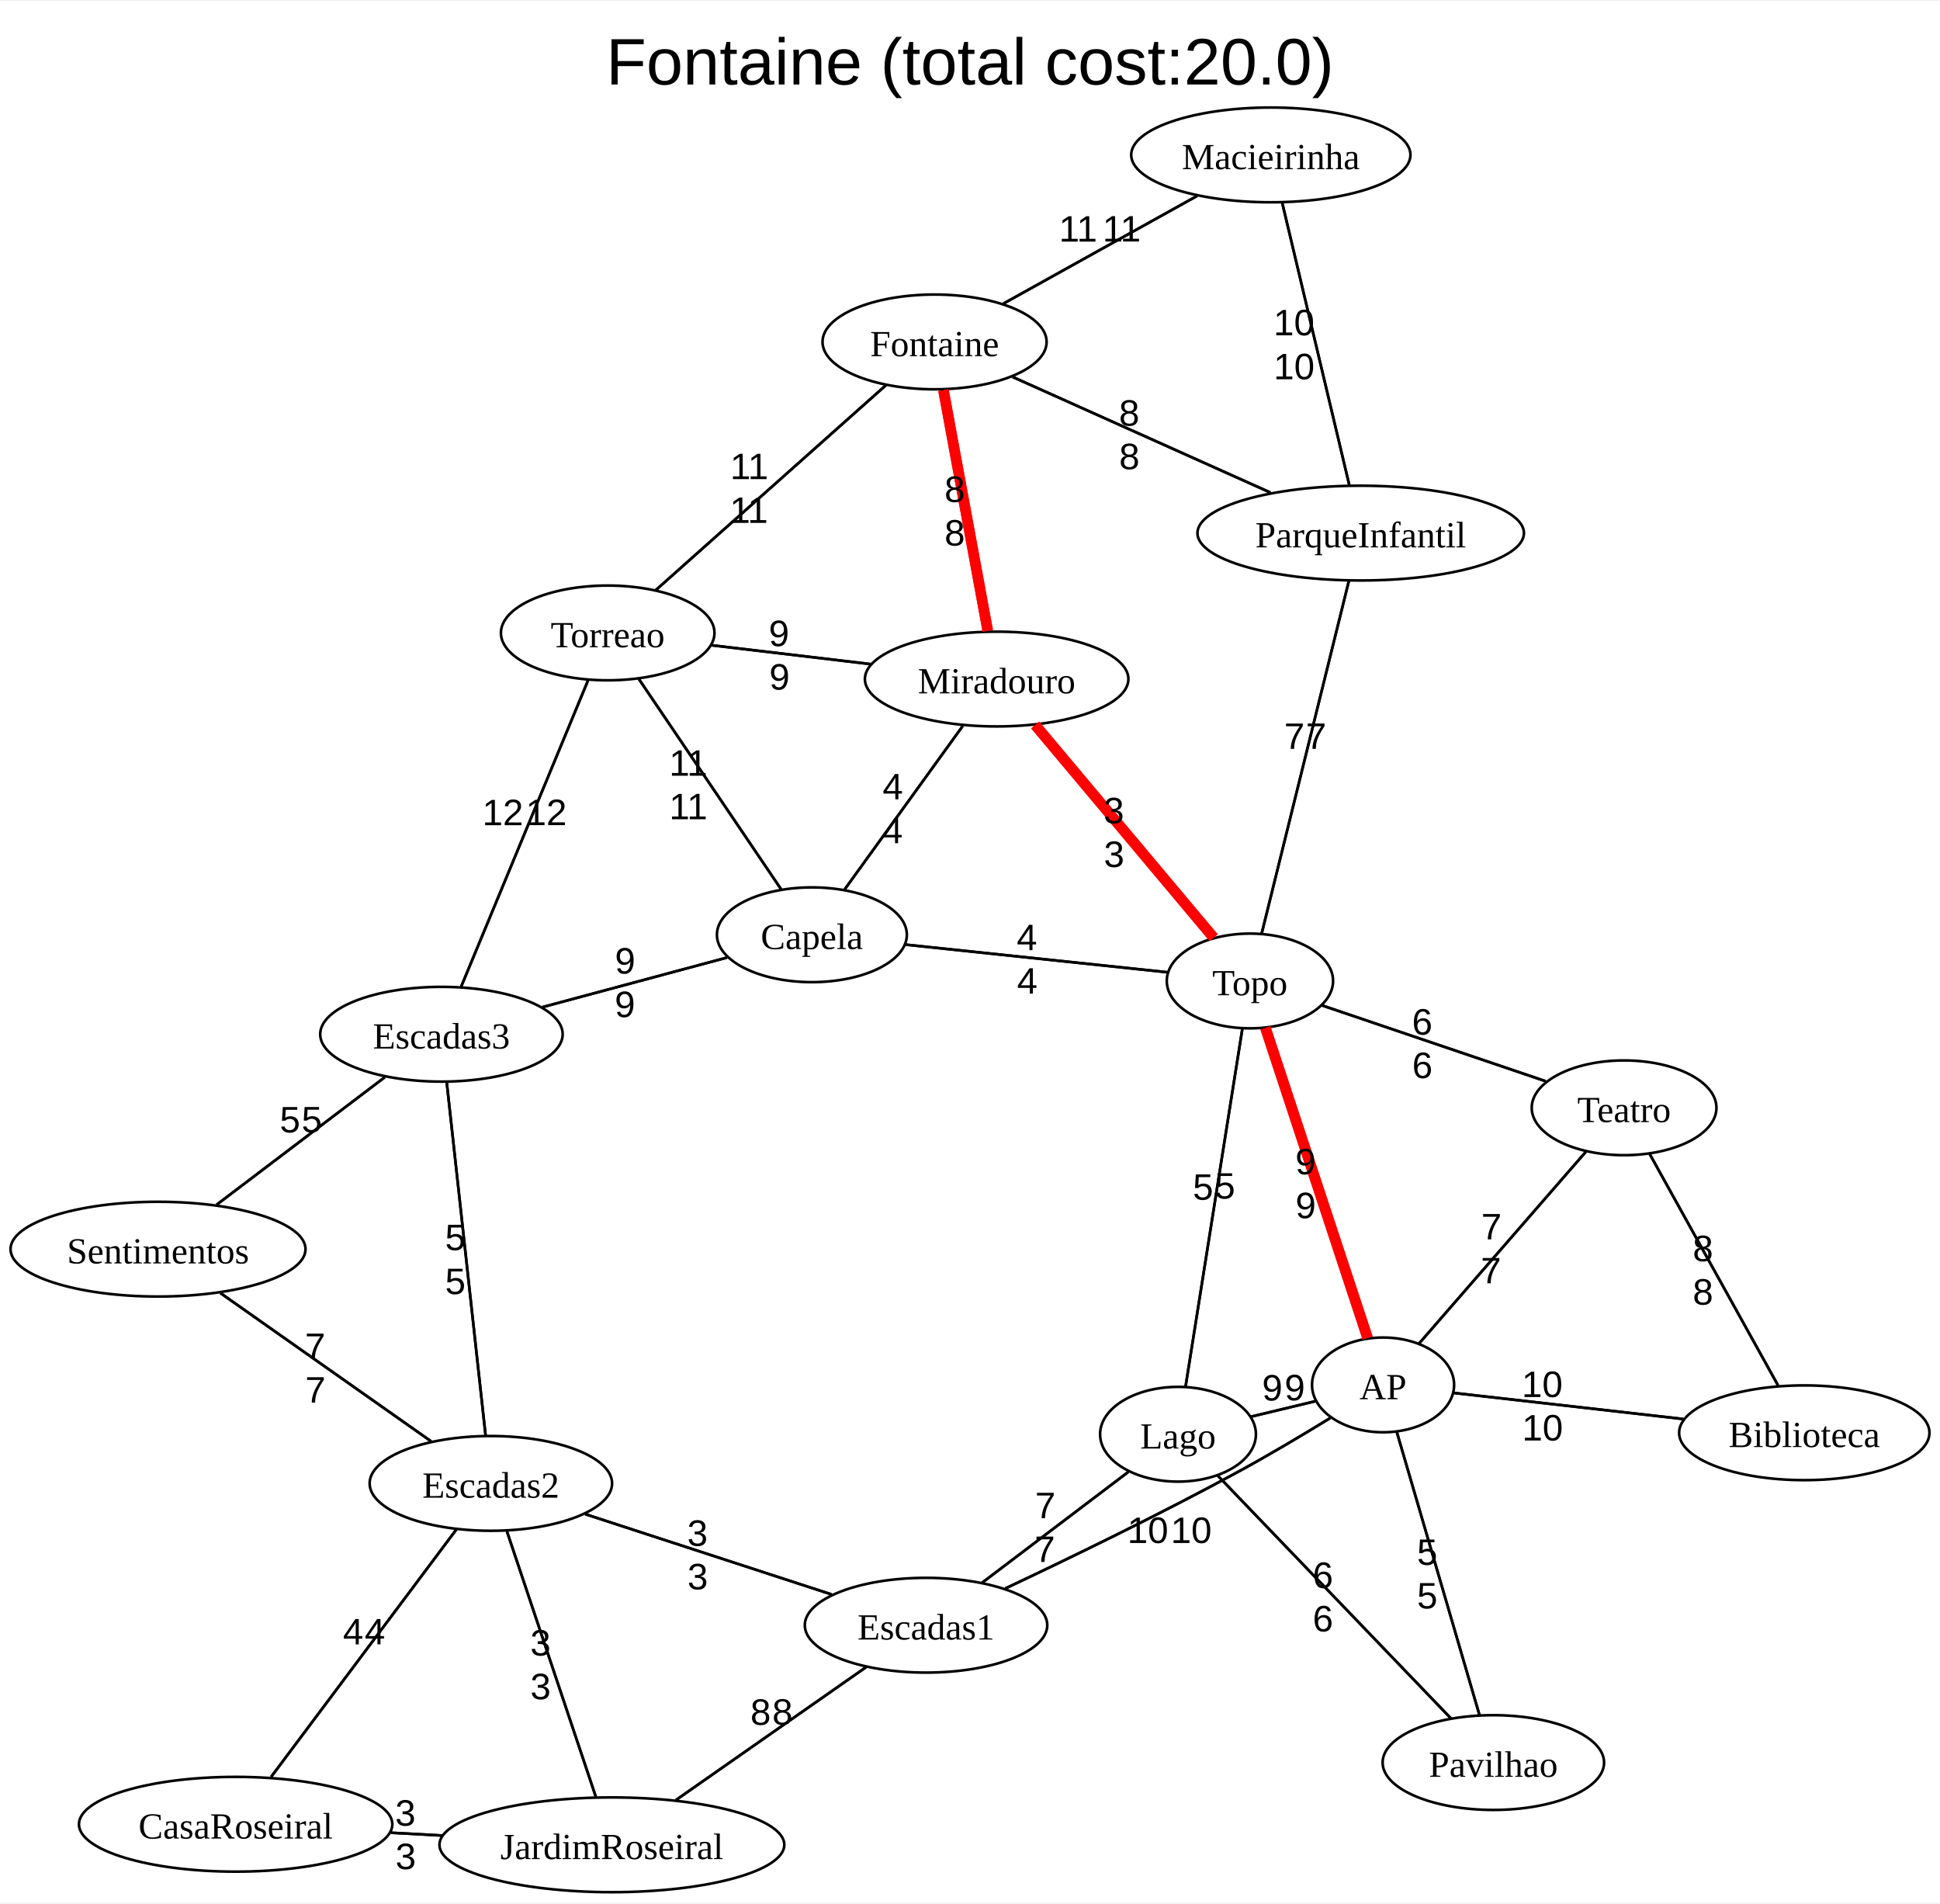
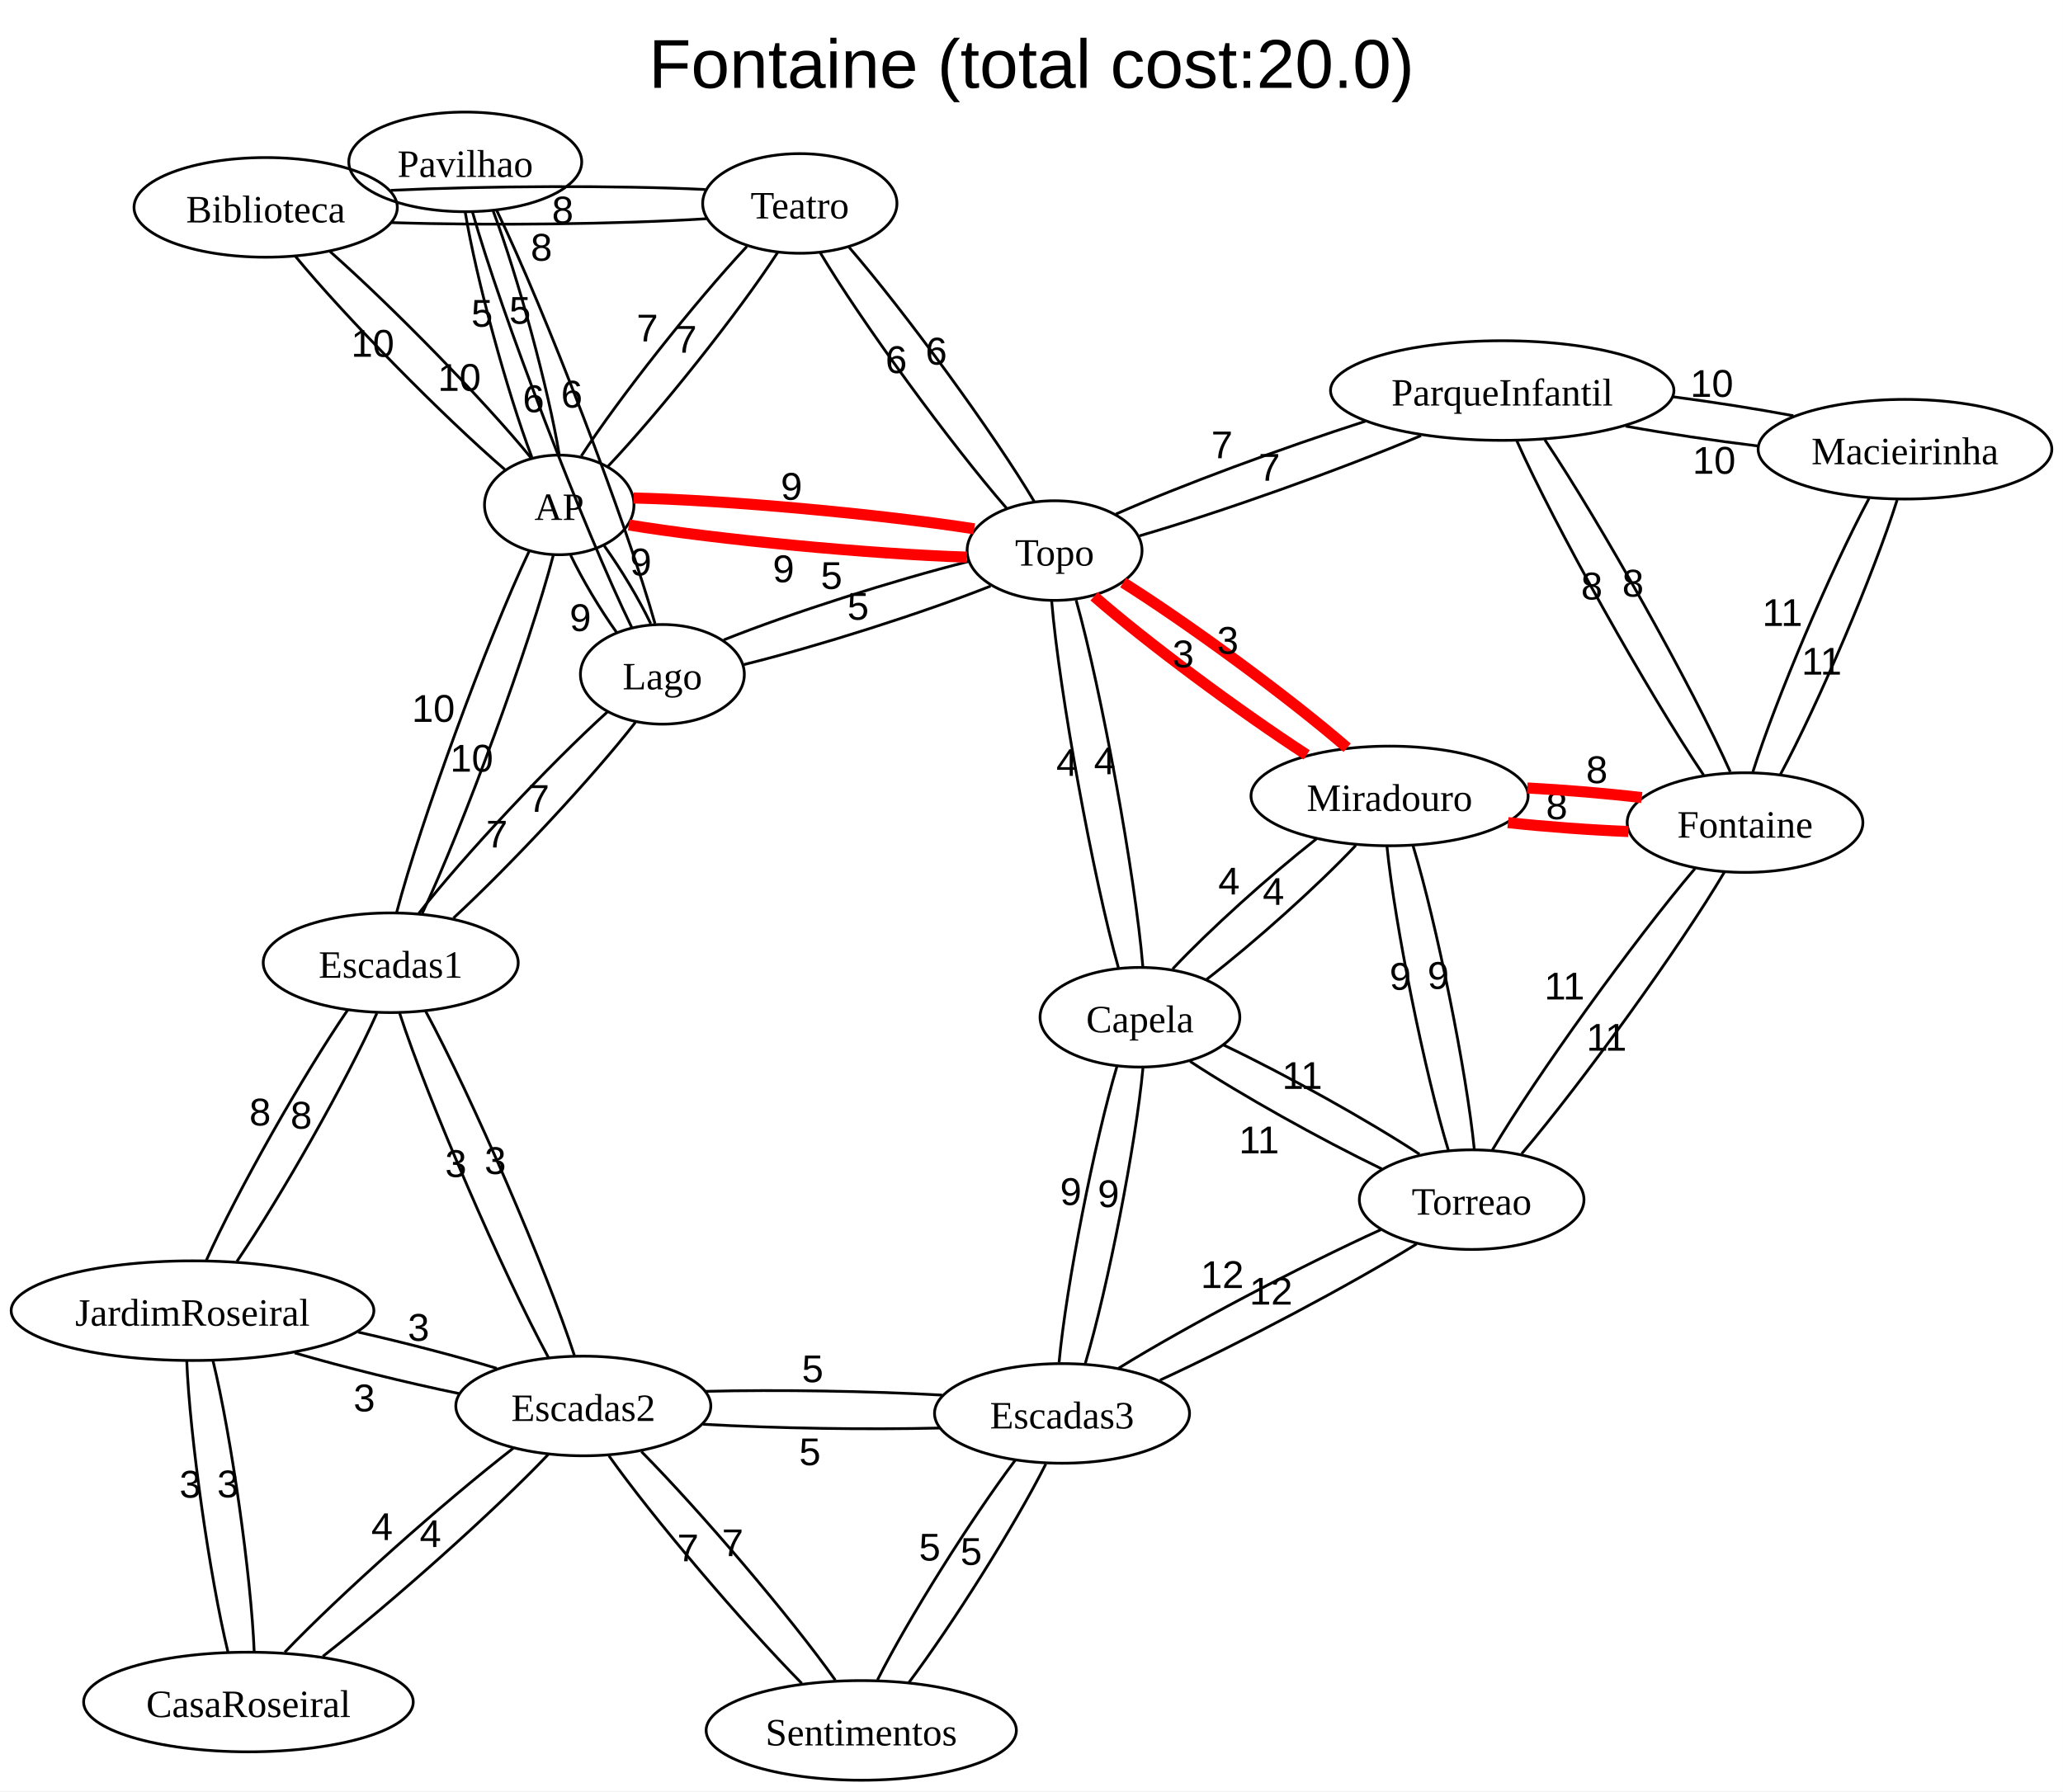
- <svg xmlns="http://www.w3.org/2000/svg" width="737pt" height="723pt" viewBox="0.00 0.00 737.21 722.51">
-   <g id="graph0" class="graph" transform="scale(1 1) rotate(0) translate(4 718.51)">
-     <polygon fill="white" stroke="none" points="-4,4 -4,-718.51 733.21,-718.51 733.21,4 -4,4" />
-     <text text-anchor="middle" x="364.61" y="-686.76" font-family="Arial" font-size="25.00">Fontaine (total cost:20.0)</text>
+ <svg xmlns="http://www.w3.org/2000/svg" width="745pt" height="647pt" viewBox="0.00 0.00 745.30 647.31">
+   <g id="graph0" class="graph" transform="scale(1 1) rotate(0) translate(4 643.31)">
+     <polygon fill="white" stroke="none" points="-4,4 -4,-643.31 741.3,-643.31 741.3,4 -4,4" />
+     <text text-anchor="middle" x="368.65" y="-611.56" font-family="Arial" font-size="25.00">Fontaine (total cost:20.0)</text>
    <g id="node1" class="node">
-       <ellipse fill="none" stroke="black" cx="513.07" cy="-516.33" rx="62.04" ry="18" />
-       <text text-anchor="middle" x="513.07" y="-510.91" font-family="Times New Roman,serif" font-size="14.00">ParqueInfantil</text>
+       <ellipse fill="none" stroke="black" cx="198.02" cy="-460.85" rx="27" ry="18" />
+       <text text-anchor="middle" x="198.02" y="-455.42" font-family="Times New Roman,serif" font-size="14.00">AP</text>
    </g>
    <g id="node2" class="node">
-       <ellipse fill="none" stroke="black" cx="478.92" cy="-660.01" rx="53.06" ry="18" />
-       <text text-anchor="middle" x="478.92" y="-654.59" font-family="Times New Roman,serif" font-size="14.00">Macieirinha</text>
+       <ellipse fill="none" stroke="black" cx="164.07" cy="-584.81" rx="42.08" ry="18" />
+       <text text-anchor="middle" x="164.07" y="-579.38" font-family="Times New Roman,serif" font-size="14.00">Pavilhao</text>
    </g>
    <g id="edge1" class="edge">
-       <path fill="none" stroke="black" d="M508.75,-534.53C502.18,-562.17 489.76,-614.41 483.21,-641.96" />
-       <text text-anchor="middle" x="487.72" y="-591.48" font-family="Arial" font-size="14.00">10</text>
+       <path fill="none" stroke="black" d="M188.13,-478.09C179.26,-501.36 168.02,-542.61 164.09,-566.45" />
+       <text text-anchor="middle" x="170.13" y="-525.26" font-family="Arial" font-size="14.00">5</text>
+     </g>
+     <g id="node5" class="node">
+       <ellipse fill="none" stroke="black" cx="235.29" cy="-399.63" rx="29.61" ry="18" />
+       <text text-anchor="middle" x="235.29" y="-394.2" font-family="Times New Roman,serif" font-size="14.00">Lago</text>
+     </g>
+     <g id="edge27" class="edge">
+       <path fill="none" stroke="black" d="M214.31,-446.04C220.4,-437.57 226.77,-426.92 231.08,-417.93" />
+       <text text-anchor="middle" x="227.49" y="-435.38" font-family="Arial" font-size="14.00">9</text>
+     </g>
+     <g id="node6" class="node">
+       <ellipse fill="none" stroke="black" cx="376.99" cy="-444.35" rx="31.6" ry="18" />
+       <text text-anchor="middle" x="376.99" y="-438.92" font-family="Times New Roman,serif" font-size="14.00">Topo</text>
+     </g>
+     <g id="edge19" class="edge">
+       <path fill="none" stroke="red" stroke-width="4" d="M224.88,-463.35C257.96,-462.63 313.93,-457.54 347.96,-452.21" />
+       <text text-anchor="middle" x="281.94" y="-462.71" font-family="Arial" font-size="14.00">9</text>
+     </g>
+     <g id="node8" class="node">
+       <ellipse fill="none" stroke="black" cx="137.14" cy="-295.41" rx="46.07" ry="18" />
+       <text text-anchor="middle" x="137.14" y="-289.99" font-family="Times New Roman,serif" font-size="14.00">Escadas1</text>
+     </g>
+     <g id="edge44" class="edge">
+       <path fill="none" stroke="black" d="M195.86,-442.6C187.51,-410.6 163.41,-344.88 148.51,-313.2" />
+       <text text-anchor="middle" x="166.39" y="-364.48" font-family="Arial" font-size="14.00">10</text>
+     </g>
+     <g id="node17" class="node">
+       <ellipse fill="none" stroke="black" cx="91.96" cy="-568.37" rx="47.57" ry="18" />
+       <text text-anchor="middle" x="91.96" y="-562.94" font-family="Times New Roman,serif" font-size="14.00">Biblioteca</text>
+     </g>
+     <g id="edge26" class="edge">
+       <path fill="none" stroke="black" d="M178.34,-473.66C156.01,-492.89 120.63,-528.86 102.78,-550.6" />
+       <text text-anchor="middle" x="130.63" y="-514.39" font-family="Arial" font-size="14.00">10</text>
+     </g>
+     <g id="node18" class="node">
+       <ellipse fill="none" stroke="black" cx="284.94" cy="-569.79" rx="35.1" ry="18" />
+       <text text-anchor="middle" x="284.94" y="-564.37" font-family="Times New Roman,serif" font-size="14.00">Teatro</text>
+     </g>
+     <g id="edge30" class="edge">
+       <path fill="none" stroke="black" d="M206,-478.53C219.65,-499.57 247.05,-534.16 265.8,-554.23" />
+       <text text-anchor="middle" x="229.86" y="-519.94" font-family="Arial" font-size="14.00">7</text>
+     </g>
+     <g id="edge40" class="edge">
+       <path fill="none" stroke="black" d="M174.16,-567.04C183.02,-543.62 194.15,-502.68 198.02,-479.04" />
+       <text text-anchor="middle" x="183.84" y="-526.32" font-family="Arial" font-size="14.00">5</text>
+     </g>
+     <g id="edge51" class="edge">
+       <path fill="none" stroke="black" d="M175.45,-567.23C192.52,-532.11 222.6,-453.68 232.62,-417.95" />
+       <text text-anchor="middle" x="202.55" y="-496.02" font-family="Arial" font-size="14.00">6</text>
+     </g>
+     <g id="node3" class="node">
+       <ellipse fill="none" stroke="black" cx="684.24" cy="-480.98" rx="53.06" ry="18" />
+       <text text-anchor="middle" x="684.24" y="-475.56" font-family="Times New Roman,serif" font-size="14.00">Macieirinha</text>
    </g>
    <g id="node4" class="node">
-       <ellipse fill="none" stroke="black" cx="351.14" cy="-588.96" rx="42.58" ry="18" />
-       <text text-anchor="middle" x="351.14" y="-583.54" font-family="Times New Roman,serif" font-size="14.00">Fontaine</text>
-     </g>
-     <g id="edge19" class="edge">
-       <path fill="none" stroke="black" d="M478.73,-531.74C449.67,-544.77 408.46,-563.25 380.81,-575.65" />
-       <text text-anchor="middle" x="425.11" y="-557.13" font-family="Arial" font-size="14.00">8</text>
+       <ellipse fill="none" stroke="black" cx="626.45" cy="-346.06" rx="42.58" ry="18" />
+       <text text-anchor="middle" x="626.45" y="-340.63" font-family="Times New Roman,serif" font-size="14.00">Fontaine</text>
+     </g>
+     <g id="edge2" class="edge">
+       <path fill="none" stroke="black" d="M681.39,-462.62C673.19,-436.49 652.96,-389.01 639.22,-363.43" />
+       <text text-anchor="middle" x="654.13" y="-399.52" font-family="Arial" font-size="14.00">11</text>
+     </g>
+     <g id="node12" class="node">
+       <ellipse fill="none" stroke="black" cx="538.72" cy="-502.18" rx="62.04" ry="18" />
+       <text text-anchor="middle" x="538.72" y="-496.76" font-family="Times New Roman,serif" font-size="14.00">ParqueInfantil</text>
+     </g>
+     <g id="edge64" class="edge">
+       <path fill="none" stroke="black" d="M631.18,-482.14C615.46,-484.04 598.42,-486.59 583.3,-489.31" />
+       <text text-anchor="middle" x="615.27" y="-472.12" font-family="Arial" font-size="14.00">10</text>
+     </g>
+     <g id="edge61" class="edge">
+       <path fill="none" stroke="black" d="M629.3,-364.42C637.45,-390.41 657.5,-437.51 671.24,-463.18" />
+       <text text-anchor="middle" x="639.93" y="-417.12" font-family="Arial" font-size="14.00">11</text>
    </g>
    <g id="node11" class="node">
-       <ellipse fill="none" stroke="black" cx="470.98" cy="-346.18" rx="31.6" ry="18" />
-       <text text-anchor="middle" x="470.98" y="-340.75" font-family="Times New Roman,serif" font-size="14.00">Topo</text>
+       <ellipse fill="none" stroke="black" cx="527.68" cy="-209.8" rx="40.58" ry="18" />
+       <text text-anchor="middle" x="527.68" y="-204.38" font-family="Times New Roman,serif" font-size="14.00">Torreao</text>
+     </g>
+     <g id="edge37" class="edge">
+       <path fill="none" stroke="black" d="M618.93,-328.07C603.21,-301.46 567.68,-252.2 545.76,-226.4" />
+       <text text-anchor="middle" x="576.42" y="-263.63" font-family="Arial" font-size="14.00">11</text>
+     </g>
+     <g id="edge13" class="edge">
+       <path fill="none" stroke="black" d="M611.47,-363.24C591.38,-393.03 557.37,-453.8 543.93,-484.16" />
+       <text text-anchor="middle" x="571.08" y="-426.69" font-family="Arial" font-size="14.00">8</text>
+     </g>
+     <g id="node14" class="node">
+       <ellipse fill="none" stroke="black" cx="498.02" cy="-355.68" rx="50.07" ry="18" />
+       <text text-anchor="middle" x="498.02" y="-350.26" font-family="Times New Roman,serif" font-size="14.00">Miradouro</text>
+     </g>
+     <g id="edge58" class="edge">
+       <path fill="none" stroke="red" stroke-width="4" d="M584.28,-342.83C570.33,-343.39 554.79,-344.53 540.8,-346.04" />
+       <text text-anchor="middle" x="558.43" y="-347.28" font-family="Arial" font-size="14.00">8</text>
+     </g>
+     <g id="edge18" class="edge">
+       <path fill="none" stroke="black" d="M218.77,-414.75C212.71,-423.22 206.4,-433.8 202.14,-442.71" />
+       <text text-anchor="middle" x="205.66" y="-415.27" font-family="Arial" font-size="14.00">9</text>
+     </g>
+     <g id="edge52" class="edge">
+       <path fill="none" stroke="black" d="M224.24,-416.54C207.21,-451.36 176.76,-530.7 166.71,-566.6" />
+       <text text-anchor="middle" x="188.73" y="-494.36" font-family="Arial" font-size="14.00">6</text>
+     </g>
+     <g id="edge3" class="edge">
+       <path fill="none" stroke="black" d="M257.44,-412.06C281.21,-421.59 319.1,-433.69 345.85,-440.39" />
+       <text text-anchor="middle" x="296.4" y="-430.49" font-family="Arial" font-size="14.00">5</text>
+     </g>
+     <g id="edge17" class="edge">
+       <path fill="none" stroke="black" d="M225.54,-382.29C210.21,-362.55 180.61,-330.8 159.82,-311.56" />
+       <text text-anchor="middle" x="190.6" y="-349.94" font-family="Arial" font-size="14.00">7</text>
+     </g>
+     <g id="edge59" class="edge">
+       <path fill="none" stroke="red" stroke-width="4" d="M345.33,-441.98C310.49,-443.09 255.18,-448.31 223.17,-453.61" />
+       <text text-anchor="middle" x="279.06" y="-432.92" font-family="Arial" font-size="14.00">9</text>
+     </g>
+     <g id="edge20" class="edge">
+       <path fill="none" stroke="black" d="M353.89,-431.53C329.56,-421.86 291.22,-409.68 264.74,-403.16" />
+       <text text-anchor="middle" x="306" y="-419.37" font-family="Arial" font-size="14.00">5</text>
+     </g>
+     <g id="node7" class="node">
+       <ellipse fill="none" stroke="black" cx="407.83" cy="-275.71" rx="36.09" ry="18" />
+       <text text-anchor="middle" x="407.83" y="-270.28" font-family="Times New Roman,serif" font-size="14.00">Capela</text>
+     </g>
+     <g id="edge60" class="edge">
+       <path fill="none" stroke="black" d="M384.77,-426.45C393.85,-394.17 406.18,-326.55 408.88,-293.99" />
+       <text text-anchor="middle" x="395.09" y="-363.53" font-family="Arial" font-size="14.00">4</text>
+     </g>
+     <g id="edge63" class="edge">
+       <path fill="none" stroke="black" d="M399.18,-457.55C422.28,-467.78 459.19,-481.41 489.25,-491.08" />
+       <text text-anchor="middle" x="437.48" y="-477.72" font-family="Arial" font-size="14.00">7</text>
+     </g>
+     <g id="edge46" class="edge">
+       <path fill="none" stroke="red" stroke-width="4" d="M401.77,-432.78C426.08,-417.47 462.26,-390.83 482.69,-373.11" />
+       <text text-anchor="middle" x="439.56" y="-407.05" font-family="Arial" font-size="14.00">3</text>
+     </g>
+     <g id="edge33" class="edge">
+       <path fill="none" stroke="black" d="M359.63,-459.67C339.33,-483.04 307.07,-527.2 292.34,-551.97" />
+       <text text-anchor="middle" x="319.77" y="-508.5" font-family="Arial" font-size="14.00">6</text>
+     </g>
+     <g id="edge4" class="edge">
+       <path fill="none" stroke="black" d="M400.05,-293.6C390.97,-325.88 378.64,-393.5 375.94,-426.06" />
+       <text text-anchor="middle" x="381.48" y="-362.93" font-family="Arial" font-size="14.00">4</text>
+     </g>
+     <g id="node10" class="node">
+       <ellipse fill="none" stroke="black" cx="379.68" cy="-132.55" rx="46.07" ry="18" />
+       <text text-anchor="middle" x="379.68" y="-127.12" font-family="Times New Roman,serif" font-size="14.00">Escadas3</text>
+     </g>
+     <g id="edge47" class="edge">
+       <path fill="none" stroke="black" d="M408.91,-257.26C406.34,-229.7 396.24,-178.09 388.11,-150.7" />
+       <text text-anchor="middle" x="396.47" y="-207.11" font-family="Arial" font-size="14.00">9</text>
+     </g>
+     <g id="edge23" class="edge">
+       <path fill="none" stroke="black" d="M438.11,-265.65C460.37,-255.05 489.87,-238.65 508.84,-226.22" />
+       <text text-anchor="middle" x="466.46" y="-249.82" font-family="Arial" font-size="14.00">11</text>
+     </g>
+     <g id="edge36" class="edge">
+       <path fill="none" stroke="black" d="M419.67,-293.18C432.87,-307.25 454.4,-326.65 471.6,-340.18" />
+       <text text-anchor="middle" x="440.01" y="-320.08" font-family="Arial" font-size="14.00">4</text>
+     </g>
+     <g id="edge39" class="edge">
+       <path fill="none" stroke="black" d="M139.3,-313.66C147.74,-346 172.26,-412.78 187.12,-444.05" />
+       <text text-anchor="middle" x="152.55" y="-382.46" font-family="Arial" font-size="14.00">10</text>
+     </g>
+     <g id="edge10" class="edge">
+       <path fill="none" stroke="black" d="M147.26,-313.22C163.4,-333.91 194.71,-367.31 215.39,-386.03" />
+       <text text-anchor="middle" x="175.5" y="-337.06" font-family="Arial" font-size="14.00">7</text>
+     </g>
+     <g id="node9" class="node">
+       <ellipse fill="none" stroke="black" cx="206.72" cy="-135.24" rx="46.07" ry="18" />
+       <text text-anchor="middle" x="206.72" y="-129.82" font-family="Times New Roman,serif" font-size="14.00">Escadas2</text>
+     </g>
+     <g id="edge5" class="edge">
+       <path fill="none" stroke="black" d="M149.74,-277.92C166.28,-247.32 193.46,-184.52 203.51,-153.44" />
+       <text text-anchor="middle" x="174.93" y="-219.06" font-family="Arial" font-size="14.00">3</text>
+     </g>
+     <g id="node16" class="node">
+       <ellipse fill="none" stroke="black" cx="65.53" cy="-169.68" rx="65.53" ry="18" />
+       <text text-anchor="middle" x="65.53" y="-164.25" font-family="Times New Roman,serif" font-size="14.00">JardimRoseiral</text>
+     </g>
+     <g id="edge42" class="edge">
+       <path fill="none" stroke="black" d="M132.13,-277.17C121.45,-253.15 97.8,-211.32 81.59,-187.51" />
+       <text text-anchor="middle" x="104.81" y="-235.46" font-family="Arial" font-size="14.00">8</text>
+     </g>
+     <g id="edge53" class="edge">
+       <path fill="none" stroke="black" d="M194.12,-152.74C177.58,-183.33 150.4,-246.13 140.35,-277.21" />
+       <text text-anchor="middle" x="160.68" y="-217.99" font-family="Arial" font-size="14.00">3</text>
+     </g>
+     <g id="edge15" class="edge">
+       <path fill="none" stroke="black" d="M250.91,-140.53C277.15,-141.17 310.28,-140.64 336.36,-139.17" />
+       <text text-anchor="middle" x="289.57" y="-143.84" font-family="Arial" font-size="14.00">5</text>
+     </g>
+     <g id="node13" class="node">
+       <ellipse fill="none" stroke="black" cx="85.73" cy="-28.26" rx="59.55" ry="18" />
+       <text text-anchor="middle" x="85.73" y="-22.83" font-family="Times New Roman,serif" font-size="14.00">CasaRoseiral</text>
+     </g>
+     <g id="edge9" class="edge">
+       <path fill="none" stroke="black" d="M194.04,-117.71C174.76,-97.43 137.99,-64.6 112.63,-44.76" />
+       <text text-anchor="middle" x="151.49" y="-84.27" font-family="Arial" font-size="14.00">4</text>
+     </g>
+     <g id="node15" class="node">
+       <ellipse fill="none" stroke="black" cx="307.14" cy="-18" rx="56.05" ry="18" />
+       <text text-anchor="middle" x="307.14" y="-12.57" font-family="Times New Roman,serif" font-size="14.00">Sentimentos</text>
+     </g>
+     <g id="edge43" class="edge">
+       <path fill="none" stroke="black" d="M227.72,-118.75C249.31,-96.92 281.71,-58.83 297.76,-36.19" />
+       <text text-anchor="middle" x="260.69" y="-80.98" font-family="Arial" font-size="14.00">7</text>
+     </g>
+     <g id="edge55" class="edge">
+       <path fill="none" stroke="black" d="M161.72,-139.75C142.6,-143.71 120.58,-149.15 102.44,-154.42" />
+       <text text-anchor="middle" x="127.59" y="-133.3" font-family="Arial" font-size="14.00">3</text>
+     </g>
+     <g id="edge6" class="edge">
+       <path fill="none" stroke="black" d="M378.61,-150.99C381.19,-178.71 391.39,-230.74 399.54,-258.01" />
+       <text text-anchor="middle" x="382.86" y="-207.87" font-family="Arial" font-size="14.00">9</text>
+     </g>
+     <g id="edge22" class="edge">
+       <path fill="none" stroke="black" d="M335.5,-127.27C309.26,-126.63 276.13,-127.15 250.04,-128.63" />
+       <text text-anchor="middle" x="288.59" y="-113.85" font-family="Arial" font-size="14.00">5</text>
+     </g>
+     <g id="edge21" class="edge">
+       <path fill="none" stroke="black" d="M400.15,-148.91C424.65,-164.06 465.88,-185.78 494.84,-198.94" />
+       <text text-anchor="middle" x="437.57" y="-177.87" font-family="Arial" font-size="14.00">12</text>
+     </g>
+     <g id="edge29" class="edge">
+       <path fill="none" stroke="black" d="M373.82,-114.28C362.9,-92.53 340.33,-56.61 324.34,-35.29" />
+       <text text-anchor="middle" x="346.86" y="-77.82" font-family="Arial" font-size="14.00">5</text>
    </g>
    <g id="edge32" class="edge">
-       <path fill="none" stroke="black" d="M508.57,-498.12C500.47,-465.37 483.53,-396.91 475.46,-364.26" />
-       <text text-anchor="middle" x="487.88" y="-434.35" font-family="Arial" font-size="14.00">7</text>
-     </g>
-     <g id="edge27" class="edge">
-       <path fill="none" stroke="black" d="M483.24,-641.82C489.81,-614.18 502.23,-561.93 508.78,-534.38" />
-       <text text-anchor="middle" x="487.77" y="-574.77" font-family="Arial" font-size="14.00">10</text>
-     </g>
-     <g id="edge44" class="edge">
-       <path fill="none" stroke="black" d="M450.88,-644.42C428.98,-632.25 398.79,-615.46 377.37,-603.55" />
-       <text text-anchor="middle" x="405.69" y="-627.08" font-family="Arial" font-size="14.00">11</text>
-     </g>
-     <g id="node3" class="node">
-       <ellipse fill="none" stroke="black" cx="226.93" cy="-478.4" rx="40.58" ry="18" />
-       <text text-anchor="middle" x="226.93" y="-472.97" font-family="Times New Roman,serif" font-size="14.00">Torreao</text>
-     </g>
-     <g id="edge2" class="edge">
-       <path fill="none" stroke="black" d="M245.25,-494.71C268.74,-515.61 309.21,-551.64 332.73,-572.58" />
-       <text text-anchor="middle" x="280.73" y="-536.83" font-family="Arial" font-size="14.00">11</text>
-     </g>
-     <g id="node6" class="node">
-       <ellipse fill="none" stroke="black" cx="163.75" cy="-325.94" rx="46.07" ry="18" />
-       <text text-anchor="middle" x="163.75" y="-320.51" font-family="Times New Roman,serif" font-size="14.00">Escadas3</text>
+       <path fill="none" stroke="black" d="M535.2,-227.79C550.92,-254.4 586.45,-303.67 608.38,-329.46" />
+       <text text-anchor="middle" x="561.21" y="-282.13" font-family="Arial" font-size="14.00">11</text>
+     </g>
+     <g id="edge7" class="edge">
+       <path fill="none" stroke="black" d="M495.2,-220.91C472.95,-231.66 444.29,-247.68 425.95,-259.76" />
+       <text text-anchor="middle" x="450.86" y="-226.54" font-family="Arial" font-size="14.00">11</text>
+     </g>
+     <g id="edge31" class="edge">
+       <path fill="none" stroke="black" d="M507.83,-193.82C484.12,-179.09 444.1,-157.93 415.07,-144.57" />
+       <text text-anchor="middle" x="455.19" y="-171.88" font-family="Arial" font-size="14.00">12</text>
+     </g>
+     <g id="edge25" class="edge">
+       <path fill="none" stroke="black" d="M519.26,-227.64C510.75,-255.56 499.88,-309.27 497.08,-337.44" />
+       <text text-anchor="middle" x="501.9" y="-285.64" font-family="Arial" font-size="14.00">9</text>
+     </g>
+     <g id="edge28" class="edge">
+       <path fill="none" stroke="black" d="M600.55,-499.91C615.22,-497.98 630.5,-495.58 643.92,-493.07" />
+       <text text-anchor="middle" x="614.45" y="-499.91" font-family="Arial" font-size="14.00">10</text>
+     </g>
+     <g id="edge8" class="edge">
+       <path fill="none" stroke="black" d="M554.11,-484.39C574.18,-454.5 607.66,-394.66 621.1,-364.4" />
+       <text text-anchor="middle" x="585.97" y="-427.73" font-family="Arial" font-size="14.00">8</text>
+     </g>
+     <g id="edge50" class="edge">
+       <path fill="none" stroke="black" d="M509.38,-485.89C480.6,-473.72 436.93,-458.16 407.69,-449.68" />
+       <text text-anchor="middle" x="454.58" y="-469.6" font-family="Arial" font-size="14.00">7</text>
+     </g>
+     <g id="edge35" class="edge">
+       <path fill="none" stroke="black" d="M98.87,-46.27C118.69,-67.02 156.22,-100.45 181.42,-119.98" />
+       <text text-anchor="middle" x="134" y="-86.79" font-family="Arial" font-size="14.00">4</text>
+     </g>
+     <g id="edge38" class="edge">
+       <path fill="none" stroke="black" d="M78.33,-46.36C71.74,-73.48 64.52,-124.34 63.45,-151.5" />
+       <text text-anchor="middle" x="64.7" y="-102.12" font-family="Arial" font-size="14.00">3</text>
+     </g>
+     <g id="edge11" class="edge">
+       <path fill="none" stroke="red" stroke-width="4" d="M547.8,-358.56C561.55,-357.84 576.23,-356.61 589.13,-355.09" />
+       <text text-anchor="middle" x="572.91" y="-360.32" font-family="Arial" font-size="14.00">8</text>
+     </g>
+     <g id="edge34" class="edge">
+       <path fill="none" stroke="red" stroke-width="4" d="M468.09,-370.54C443.61,-386.45 410.13,-411.31 391.27,-427.83" />
+       <text text-anchor="middle" x="423.45" y="-402.16" font-family="Arial" font-size="14.00">3</text>
+     </g>
+     <g id="edge16" class="edge">
+       <path fill="none" stroke="black" d="M485.81,-337.81C471.96,-323.13 449.31,-302.82 431.92,-289.39" />
+       <text text-anchor="middle" x="456.07" y="-316.33" font-family="Arial" font-size="14.00">4</text>
+     </g>
+     <g id="edge56" class="edge">
+       <path fill="none" stroke="black" d="M506.54,-337.55C515.04,-309.53 525.86,-256.01 528.63,-227.97" />
+       <text text-anchor="middle" x="515.61" y="-285.97" font-family="Arial" font-size="14.00">9</text>
+     </g>
+     <g id="edge12" class="edge">
+       <path fill="none" stroke="black" d="M285.65,-35C264.01,-56.95 231.88,-94.76 215.99,-117.21" />
+       <text text-anchor="middle" x="244.54" y="-79.12" font-family="Arial" font-size="14.00">7</text>
+     </g>
+     <g id="edge24" class="edge">
+       <path fill="none" stroke="black" d="M313.01,-36.26C323.99,-58.15 346.76,-94.37 362.77,-115.64" />
+       <text text-anchor="middle" x="331.88" y="-79.38" font-family="Arial" font-size="14.00">5</text>
+     </g>
+     <g id="edge49" class="edge">
+       <path fill="none" stroke="black" d="M70.54,-187.92C81.35,-212.22 105.42,-254.74 121.64,-278.41" />
+       <text text-anchor="middle" x="89.94" y="-236.6" font-family="Arial" font-size="14.00">8</text>
+     </g>
+     <g id="edge62" class="edge">
+       <path fill="none" stroke="black" d="M125.35,-161.94C142.58,-158.01 160.69,-153.3 175.44,-148.84" />
+       <text text-anchor="middle" x="147.2" y="-158.79" font-family="Arial" font-size="14.00">3</text>
+     </g>
+     <g id="edge14" class="edge">
+       <path fill="none" stroke="black" d="M72.93,-151.57C79.52,-124.45 86.74,-73.59 87.81,-46.43" />
+       <text text-anchor="middle" x="78.32" y="-102.22" font-family="Arial" font-size="14.00">3</text>
+     </g>
+     <g id="edge54" class="edge">
+       <path fill="none" stroke="black" d="M115.23,-552.41C137.86,-532.39 171,-498.48 187.76,-477.94" />
+       <text text-anchor="middle" x="161.94" y="-502.07" font-family="Arial" font-size="14.00">10</text>
+     </g>
+     <g id="edge48" class="edge">
+       <path fill="none" stroke="black" d="M137.16,-574.52C171.91,-576.17 219.17,-576.35 250.8,-574.83" />
+       <text text-anchor="middle" x="199.27" y="-562.56" font-family="Arial" font-size="14.00">8</text>
    </g>
    <g id="edge57" class="edge">
-       <path fill="none" stroke="black" d="M219.43,-460.31C207.27,-430.97 183.39,-373.33 171.24,-344" />
-       <text text-anchor="middle" x="187.08" y="-405.35" font-family="Arial" font-size="14.00">12</text>
-     </g>
-     <g id="node10" class="node">
-       <ellipse fill="none" stroke="black" cx="304.52" cy="-363.73" rx="36.09" ry="18" />
-       <text text-anchor="middle" x="304.52" y="-358.31" font-family="Times New Roman,serif" font-size="14.00">Capela</text>
-     </g>
-     <g id="edge61" class="edge">
-       <path fill="none" stroke="black" d="M238.71,-460.98C253.38,-439.3 278.28,-402.51 292.88,-380.93" />
-       <text text-anchor="middle" x="257.57" y="-407.62" font-family="Arial" font-size="14.00">11</text>
-     </g>
-     <g id="node17" class="node">
-       <ellipse fill="none" stroke="black" cx="374.73" cy="-460.88" rx="50.07" ry="18" />
-       <text text-anchor="middle" x="374.73" y="-455.45" font-family="Times New Roman,serif" font-size="14.00">Miradouro</text>
-     </g>
-     <g id="edge13" class="edge">
-       <path fill="none" stroke="black" d="M266.54,-473.7C285.09,-471.5 307.35,-468.86 326.85,-466.55" />
-       <text text-anchor="middle" x="292.21" y="-456.87" font-family="Arial" font-size="14.00">9</text>
-     </g>
-     <g id="edge42" class="edge">
-       <path fill="none" stroke="black" d="M380.84,-575.64C408.5,-563.23 449.74,-544.74 478.79,-531.71" />
-       <text text-anchor="middle" x="425.17" y="-540.61" font-family="Arial" font-size="14.00">8</text>
-     </g>
-     <g id="edge51" class="edge">
-       <path fill="none" stroke="black" d="M377.3,-603.51C398.77,-615.45 429.09,-632.31 451.02,-644.5" />
-       <text text-anchor="middle" x="422.24" y="-627.11" font-family="Arial" font-size="14.00">11</text>
-     </g>
-     <g id="edge58" class="edge">
-       <path fill="none" stroke="black" d="M332.54,-572.41C308.99,-551.44 268.66,-515.55 245.24,-494.7" />
-       <text text-anchor="middle" x="280.59" y="-520.21" font-family="Arial" font-size="14.00">11</text>
-     </g>
-     <g id="edge35" class="edge">
-       <path fill="none" stroke="red" stroke-width="4" d="M354.52,-570.61C359,-546.26 366.87,-503.53 371.36,-479.19" />
-       <text text-anchor="middle" x="358.81" y="-511.59" font-family="Arial" font-size="14.00">8</text>
-     </g>
-     <g id="node5" class="node">
-       <ellipse fill="none" stroke="black" cx="182.53" cy="-155.3" rx="46.07" ry="18" />
-       <text text-anchor="middle" x="182.53" y="-149.88" font-family="Times New Roman,serif" font-size="14.00">Escadas2</text>
-     </g>
-     <g id="edge3" class="edge">
-       <path fill="none" stroke="black" d="M180.52,-173.56C176.92,-206.32 169.39,-274.7 165.77,-307.55" />
-       <text text-anchor="middle" x="169.03" y="-227.22" font-family="Arial" font-size="14.00">5</text>
-     </g>
-     <g id="node9" class="node">
-       <ellipse fill="none" stroke="black" cx="85.55" cy="-25.8" rx="59.55" ry="18" />
-       <text text-anchor="middle" x="85.55" y="-20.38" font-family="Times New Roman,serif" font-size="14.00">CasaRoseiral</text>
-     </g>
-     <g id="edge6" class="edge">
-       <path fill="none" stroke="black" d="M169.45,-137.84C151.05,-113.26 117.67,-68.7 99.04,-43.82" />
-       <text text-anchor="middle" x="130.21" y="-94.14" font-family="Arial" font-size="14.00">4</text>
-     </g>
-     <g id="node12" class="node">
-       <ellipse fill="none" stroke="black" cx="347.9" cy="-101.42" rx="46.07" ry="18" />
-       <text text-anchor="middle" x="347.9" y="-95.99" font-family="Times New Roman,serif" font-size="14.00">Escadas1</text>
-     </g>
-     <g id="edge29" class="edge">
-       <path fill="none" stroke="black" d="M218.42,-143.61C246.15,-134.57 284.37,-122.12 312.09,-113.09" />
-       <text text-anchor="middle" x="261.13" y="-115.05" font-family="Arial" font-size="14.00">3</text>
-     </g>
-     <g id="node13" class="node">
-       <ellipse fill="none" stroke="black" cx="228.52" cy="-18" rx="65.53" ry="18" />
-       <text text-anchor="middle" x="228.52" y="-12.57" font-family="Times New Roman,serif" font-size="14.00">JardimRoseiral</text>
-     </g>
-     <g id="edge21" class="edge">
-       <path fill="none" stroke="black" d="M188.64,-137.07C197.44,-110.81 213.58,-62.61 222.39,-36.31" />
-       <text text-anchor="middle" x="201.39" y="-89.9" font-family="Arial" font-size="14.00">3</text>
-     </g>
-     <g id="node18" class="node">
-       <ellipse fill="none" stroke="black" cx="56.05" cy="-244.29" rx="56.05" ry="18" />
-       <text text-anchor="middle" x="56.05" y="-238.87" font-family="Times New Roman,serif" font-size="14.00">Sentimentos</text>
-     </g>
-     <g id="edge16" class="edge">
-       <path fill="none" stroke="black" d="M159.92,-171.21C137.33,-187.11 102.73,-211.45 79.76,-227.62" />
-       <text text-anchor="middle" x="115.86" y="-186.01" font-family="Arial" font-size="14.00">7</text>
-     </g>
-     <g id="edge4" class="edge">
-       <path fill="none" stroke="black" d="M171.25,-344.03C183.4,-373.37 207.29,-431 219.44,-460.33" />
-       <text text-anchor="middle" x="203.6" y="-405.38" font-family="Arial" font-size="14.00">12</text>
-     </g>
-     <g id="edge23" class="edge">
-       <path fill="none" stroke="black" d="M165.76,-307.68C169.37,-274.92 176.89,-206.54 180.51,-173.69" />
-       <text text-anchor="middle" x="169.01" y="-243.92" font-family="Arial" font-size="14.00">5</text>
-     </g>
-     <g id="edge54" class="edge">
-       <path fill="none" stroke="black" d="M202.22,-336.26C224.2,-342.17 251.44,-349.48 272.29,-355.08" />
-       <text text-anchor="middle" x="233.55" y="-348.99" font-family="Arial" font-size="14.00">9</text>
-     </g>
-     <g id="edge39" class="edge">
-       <path fill="none" stroke="black" d="M142.22,-309.61C123.68,-295.56 97.03,-275.36 78.29,-261.15" />
-       <text text-anchor="middle" x="106.2" y="-288.64" font-family="Arial" font-size="14.00">5</text>
-     </g>
-     <g id="node7" class="node">
-       <ellipse fill="none" stroke="black" cx="563.48" cy="-49.24" rx="42.08" ry="18" />
-       <text text-anchor="middle" x="563.48" y="-43.82" font-family="Times New Roman,serif" font-size="14.00">Pavilhao</text>
-     </g>
-     <g id="node8" class="node">
-       <ellipse fill="none" stroke="black" cx="443.65" cy="-173.97" rx="29.61" ry="18" />
-       <text text-anchor="middle" x="443.65" y="-168.54" font-family="Times New Roman,serif" font-size="14.00">Lago</text>
-     </g>
-     <g id="edge5" class="edge">
-       <path fill="none" stroke="black" d="M547.32,-66.06C524.06,-90.27 481.47,-134.6 458.8,-158.2" />
-       <text text-anchor="middle" x="498.72" y="-99.06" font-family="Arial" font-size="14.00">6</text>
-     </g>
-     <g id="node16" class="node">
-       <ellipse fill="none" stroke="black" cx="521.57" cy="-192.72" rx="27" ry="18" />
-       <text text-anchor="middle" x="521.57" y="-187.29" font-family="Times New Roman,serif" font-size="14.00">AP</text>
-     </g>
-     <g id="edge36" class="edge">
-       <path fill="none" stroke="black" d="M558.17,-67.41C550.11,-95.01 534.87,-147.18 526.83,-174.69" />
-       <text text-anchor="middle" x="538.37" y="-107.79" font-family="Arial" font-size="14.00">5</text>
-     </g>
-     <g id="edge37" class="edge">
-       <path fill="none" stroke="black" d="M458.82,-158.17C481.49,-134.57 524.02,-90.31 547.28,-66.1" />
-       <text text-anchor="middle" x="498.71" y="-115.56" font-family="Arial" font-size="14.00">6</text>
-     </g>
-     <g id="edge9" class="edge">
-       <path fill="none" stroke="black" d="M446.52,-192.07C451.76,-225.06 462.8,-294.61 468.07,-327.8" />
-       <text text-anchor="middle" x="453.16" y="-263.06" font-family="Arial" font-size="14.00">5</text>
-     </g>
-     <g id="edge15" class="edge">
-       <path fill="none" stroke="black" d="M424.73,-159.64C408.82,-147.58 386.07,-130.34 369.45,-117.75" />
-       <text text-anchor="middle" x="393.23" y="-142.09" font-family="Arial" font-size="14.00">7</text>
-     </g>
-     <g id="edge40" class="edge">
-       <path fill="none" stroke="black" d="M471.34,-180.63C479.3,-182.55 487.95,-184.63 495.79,-186.52" />
-       <text text-anchor="middle" x="479.48" y="-186.79" font-family="Arial" font-size="14.00">9</text>
-     </g>
-     <g id="edge7" class="edge">
-       <path fill="none" stroke="black" d="M99.03,-43.81C117.67,-68.69 151.07,-113.29 169.47,-137.86" />
-       <text text-anchor="middle" x="138.46" y="-94.15" font-family="Arial" font-size="14.00">4</text>
-     </g>
-     <g id="edge25" class="edge">
-       <path fill="none" stroke="black" d="M144.53,-22.58C150.99,-22.23 157.59,-21.87 164.11,-21.51" />
-       <text text-anchor="middle" x="150.17" y="-8.75" font-family="Arial" font-size="14.00">3</text>
-     </g>
-     <g id="edge8" class="edge">
-       <path fill="none" stroke="black" d="M292.74,-381.15C278.15,-402.7 253.46,-439.19 238.82,-460.82" />
-       <text text-anchor="middle" x="257.55" y="-424.15" font-family="Arial" font-size="14.00">11</text>
-     </g>
-     <g id="edge64" class="edge">
-       <path fill="none" stroke="black" d="M272.23,-355.06C251.36,-349.46 224.11,-342.14 202.15,-336.25" />
-       <text text-anchor="middle" x="233.48" y="-332.46" font-family="Arial" font-size="14.00">9</text>
-     </g>
-     <g id="edge49" class="edge">
-       <path fill="none" stroke="black" d="M340.23,-359.97C369.75,-356.85 411.26,-352.48 439.54,-349.49" />
-       <text text-anchor="middle" x="386.23" y="-357.88" font-family="Arial" font-size="14.00">4</text>
-     </g>
-     <g id="edge28" class="edge">
-       <path fill="none" stroke="black" d="M317.07,-381.1C329.69,-398.56 349.06,-425.36 361.81,-443" />
-       <text text-anchor="middle" x="335.27" y="-415.18" font-family="Arial" font-size="14.00">4</text>
+       <path fill="none" stroke="black" d="M276.96,-552.11C262.9,-530.44 234.26,-494.41 215.5,-474.65" />
+       <text text-anchor="middle" x="243.87" y="-515.86" font-family="Arial" font-size="14.00">7</text>
+     </g>
+     <g id="edge41" class="edge">
+       <path fill="none" stroke="black" d="M302.74,-553.96C323.1,-530.41 355.1,-486.57 369.68,-462.02" />
+       <text text-anchor="middle" x="334.25" y="-511.57" font-family="Arial" font-size="14.00">6</text>
    </g>
    <g id="edge45" class="edge">
-       <path fill="none" stroke="black" d="M475.49,-364.39C483.57,-397.05 500.43,-465.24 508.54,-498" />
-       <text text-anchor="middle" x="496.13" y="-434.36" font-family="Arial" font-size="14.00">7</text>
-     </g>
-     <g id="edge26" class="edge">
-       <path fill="none" stroke="black" d="M468.11,-328.07C462.87,-295.09 451.83,-225.54 446.56,-192.35" />
-       <text text-anchor="middle" x="461.47" y="-263.49" font-family="Arial" font-size="14.00">5</text>
-     </g>
-     <g id="edge43" class="edge">
-       <path fill="none" stroke="black" d="M439.67,-349.48C411.42,-352.46 369.88,-356.84 340.32,-359.96" />
-       <text text-anchor="middle" x="386.36" y="-341.37" font-family="Arial" font-size="14.00">4</text>
-     </g>
-     <g id="node14" class="node">
-       <ellipse fill="none" stroke="black" cx="613.16" cy="-297.99" rx="35.1" ry="18" />
-       <text text-anchor="middle" x="613.16" y="-292.56" font-family="Times New Roman,serif" font-size="14.00">Teatro</text>
-     </g>
-     <g id="edge48" class="edge">
-       <path fill="none" stroke="black" d="M498.4,-336.89C522.77,-328.63 558.31,-316.58 583.38,-308.08" />
-       <text text-anchor="middle" x="536.5" y="-309.27" font-family="Arial" font-size="14.00">6</text>
-     </g>
-     <g id="edge53" class="edge">
-       <path fill="none" stroke="red" stroke-width="4" d="M476.89,-328.27C486.63,-298.7 505.98,-240 515.7,-210.51" />
-       <text text-anchor="middle" x="492.18" y="-256.06" font-family="Arial" font-size="14.00">9</text>
-     </g>
-     <g id="edge56" class="edge">
-       <path fill="none" stroke="red" stroke-width="4" d="M457.19,-362.61C439.21,-384.04 407.87,-421.38 389.44,-443.34" />
-       <text text-anchor="middle" x="419.36" y="-389.48" font-family="Arial" font-size="14.00">3</text>
-     </g>
-     <g id="edge41" class="edge">
-       <path fill="none" stroke="black" d="M312.02,-113.11C284.28,-122.15 246.07,-134.6 218.35,-143.63" />
-       <text text-anchor="middle" x="261.05" y="-131.57" font-family="Arial" font-size="14.00">3</text>
-     </g>
-     <g id="edge24" class="edge">
-       <path fill="none" stroke="black" d="M369.15,-117.52C385.79,-130.13 408.72,-147.5 424.73,-159.63" />
-       <text text-anchor="middle" x="393.05" y="-125.45" font-family="Arial" font-size="14.00">7</text>
-     </g>
-     <g id="edge10" class="edge">
-       <path fill="none" stroke="black" d="M325.17,-85.53C304.47,-71.07 273.99,-49.77 252.82,-34.97" />
-       <text text-anchor="middle" x="285.04" y="-63.58" font-family="Arial" font-size="14.00">8</text>
-     </g>
-     <g id="edge22" class="edge">
-       <path fill="none" stroke="black" d="M378.03,-115.38C402.26,-126.8 437.02,-143.66 466.69,-159.81 478.4,-166.18 491.19,-173.81 501.47,-180.12" />
-       <text text-anchor="middle" x="432.18" y="-132.66" font-family="Arial" font-size="14.00">10</text>
-     </g>
-     <g id="edge17" class="edge">
-       <path fill="none" stroke="black" d="M222.42,-36.23C213.62,-62.49 197.48,-110.69 188.67,-136.99" />
-       <text text-anchor="middle" x="201.42" y="-73.3" font-family="Arial" font-size="14.00">3</text>
-     </g>
-     <g id="edge33" class="edge">
-       <path fill="none" stroke="black" d="M163.73,-21.54C157.38,-21.88 150.95,-22.23 144.66,-22.58" />
-       <text text-anchor="middle" x="150.05" y="-25.26" font-family="Arial" font-size="14.00">3</text>
-     </g>
-     <g id="edge52" class="edge">
-       <path fill="none" stroke="black" d="M252.97,-35.08C274.12,-49.86 304.46,-71.06 325.11,-85.49" />
-       <text text-anchor="middle" x="293.35" y="-63.62" font-family="Arial" font-size="14.00">8</text>
-     </g>
-     <g id="edge55" class="edge">
-       <path fill="none" stroke="black" d="M583.35,-308.09C558.28,-316.59 522.71,-328.65 498.34,-336.9" />
-       <text text-anchor="middle" x="536.45" y="-325.79" font-family="Arial" font-size="14.00">6</text>
-     </g>
-     <g id="node15" class="node">
-       <ellipse fill="none" stroke="black" cx="681.64" cy="-174.53" rx="47.57" ry="18" />
-       <text text-anchor="middle" x="681.64" y="-169.11" font-family="Times New Roman,serif" font-size="14.00">Biblioteca</text>
-     </g>
-     <g id="edge11" class="edge">
-       <path fill="none" stroke="black" d="M622.97,-280.3C635.92,-256.96 658.58,-216.11 671.63,-192.59" />
-       <text text-anchor="middle" x="643.14" y="-223.21" font-family="Arial" font-size="14.00">8</text>
-     </g>
-     <g id="edge50" class="edge">
-       <path fill="none" stroke="black" d="M598.85,-281.54C581.44,-261.53 552.27,-228 535.18,-208.36" />
-       <text text-anchor="middle" x="562.77" y="-248.01" font-family="Arial" font-size="14.00">7</text>
-     </g>
-     <g id="edge60" class="edge">
-       <path fill="none" stroke="black" d="M671.68,-192.48C658.63,-216.02 635.86,-257.06 622.91,-280.41" />
-       <text text-anchor="middle" x="643.13" y="-239.72" font-family="Arial" font-size="14.00">8</text>
-     </g>
-     <g id="edge63" class="edge">
-       <path fill="none" stroke="black" d="M635.77,-179.74C607.5,-182.96 572.23,-186.96 548.42,-189.67" />
-       <text text-anchor="middle" x="582.17" y="-171.6" font-family="Arial" font-size="14.00">10</text>
-     </g>
-     <g id="edge30" class="edge">
-       <path fill="none" stroke="black" d="M526.79,-174.84C534.82,-147.34 550.12,-94.98 558.19,-67.35" />
-       <text text-anchor="middle" x="538.35" y="-124.34" font-family="Arial" font-size="14.00">5</text>
-     </g>
-     <g id="edge38" class="edge">
-       <path fill="none" stroke="black" d="M496.05,-186.58C488.24,-184.7 479.61,-182.62 471.64,-180.71" />
-       <text text-anchor="middle" x="488.03" y="-186.86" font-family="Arial" font-size="14.00">9</text>
-     </g>
-     <g id="edge14" class="edge">
-       <path fill="none" stroke="red" stroke-width="4" d="M515.67,-210.62C505.92,-240.19 486.57,-298.89 476.85,-328.39" />
-       <text text-anchor="middle" x="492.12" y="-272.73" font-family="Arial" font-size="14.00">9</text>
-     </g>
-     <g id="edge18" class="edge">
-       <path fill="none" stroke="black" d="M501.47,-180.12C491.19,-173.81 478.4,-166.18 466.69,-159.81 437.02,-143.66 402.26,-126.8 378.03,-115.38" />
-       <text text-anchor="middle" x="448.68" y="-132.66" font-family="Arial" font-size="14.00">10</text>
-     </g>
-     <g id="edge12" class="edge">
-       <path fill="none" stroke="black" d="M535.08,-208.25C552.1,-227.81 581.22,-261.28 598.68,-281.35" />
-       <text text-anchor="middle" x="562.59" y="-231.31" font-family="Arial" font-size="14.00">7</text>
-     </g>
-     <g id="edge31" class="edge">
-       <path fill="none" stroke="black" d="M548.36,-189.67C572.12,-186.97 607.35,-182.97 635.62,-179.76" />
-       <text text-anchor="middle" x="582.05" y="-188.11" font-family="Arial" font-size="14.00">10</text>
-     </g>
-     <g id="edge20" class="edge">
-       <path fill="none" stroke="black" d="M326.74,-466.56C307.19,-468.88 284.86,-471.53 266.29,-473.73" />
-       <text text-anchor="middle" x="292.02" y="-473.39" font-family="Arial" font-size="14.00">9</text>
-     </g>
-     <g id="edge46" class="edge">
-       <path fill="none" stroke="red" stroke-width="4" d="M371.35,-479.23C366.86,-503.58 358.99,-546.31 354.51,-570.64" />
-       <text text-anchor="middle" x="358.8" y="-528.14" font-family="Arial" font-size="14.00">8</text>
-     </g>
-     <g id="edge59" class="edge">
-       <path fill="none" stroke="black" d="M361.85,-443.06C349.03,-425.31 329.48,-398.26 316.85,-380.78" />
-       <text text-anchor="middle" x="335.15" y="-398.52" font-family="Arial" font-size="14.00">4</text>
-     </g>
-     <g id="edge62" class="edge">
-       <path fill="none" stroke="red" stroke-width="4" d="M389.35,-443.46C407.76,-421.52 439.15,-384.12 457.17,-362.64" />
-       <text text-anchor="middle" x="419.28" y="-406.08" font-family="Arial" font-size="14.00">3</text>
-     </g>
-     <g id="edge34" class="edge">
-       <path fill="none" stroke="black" d="M79.84,-227.56C102.74,-211.44 137.13,-187.25 159.7,-171.37" />
-       <text text-anchor="middle" x="115.77" y="-202.57" font-family="Arial" font-size="14.00">7</text>
-     </g>
-     <g id="edge47" class="edge">
-       <path fill="none" stroke="black" d="M78.37,-261.21C97.1,-275.41 123.69,-295.57 142.2,-309.6" />
-       <text text-anchor="middle" x="114.49" y="-288.67" font-family="Arial" font-size="14.00">5</text>
+       <path fill="none" stroke="black" d="M251.36,-564.28C219.84,-562.28 172.45,-561.74 137.52,-562.87" />
+       <text text-anchor="middle" x="191.59" y="-549.1" font-family="Arial" font-size="14.00">8</text>
    </g>
  </g>
</svg>
